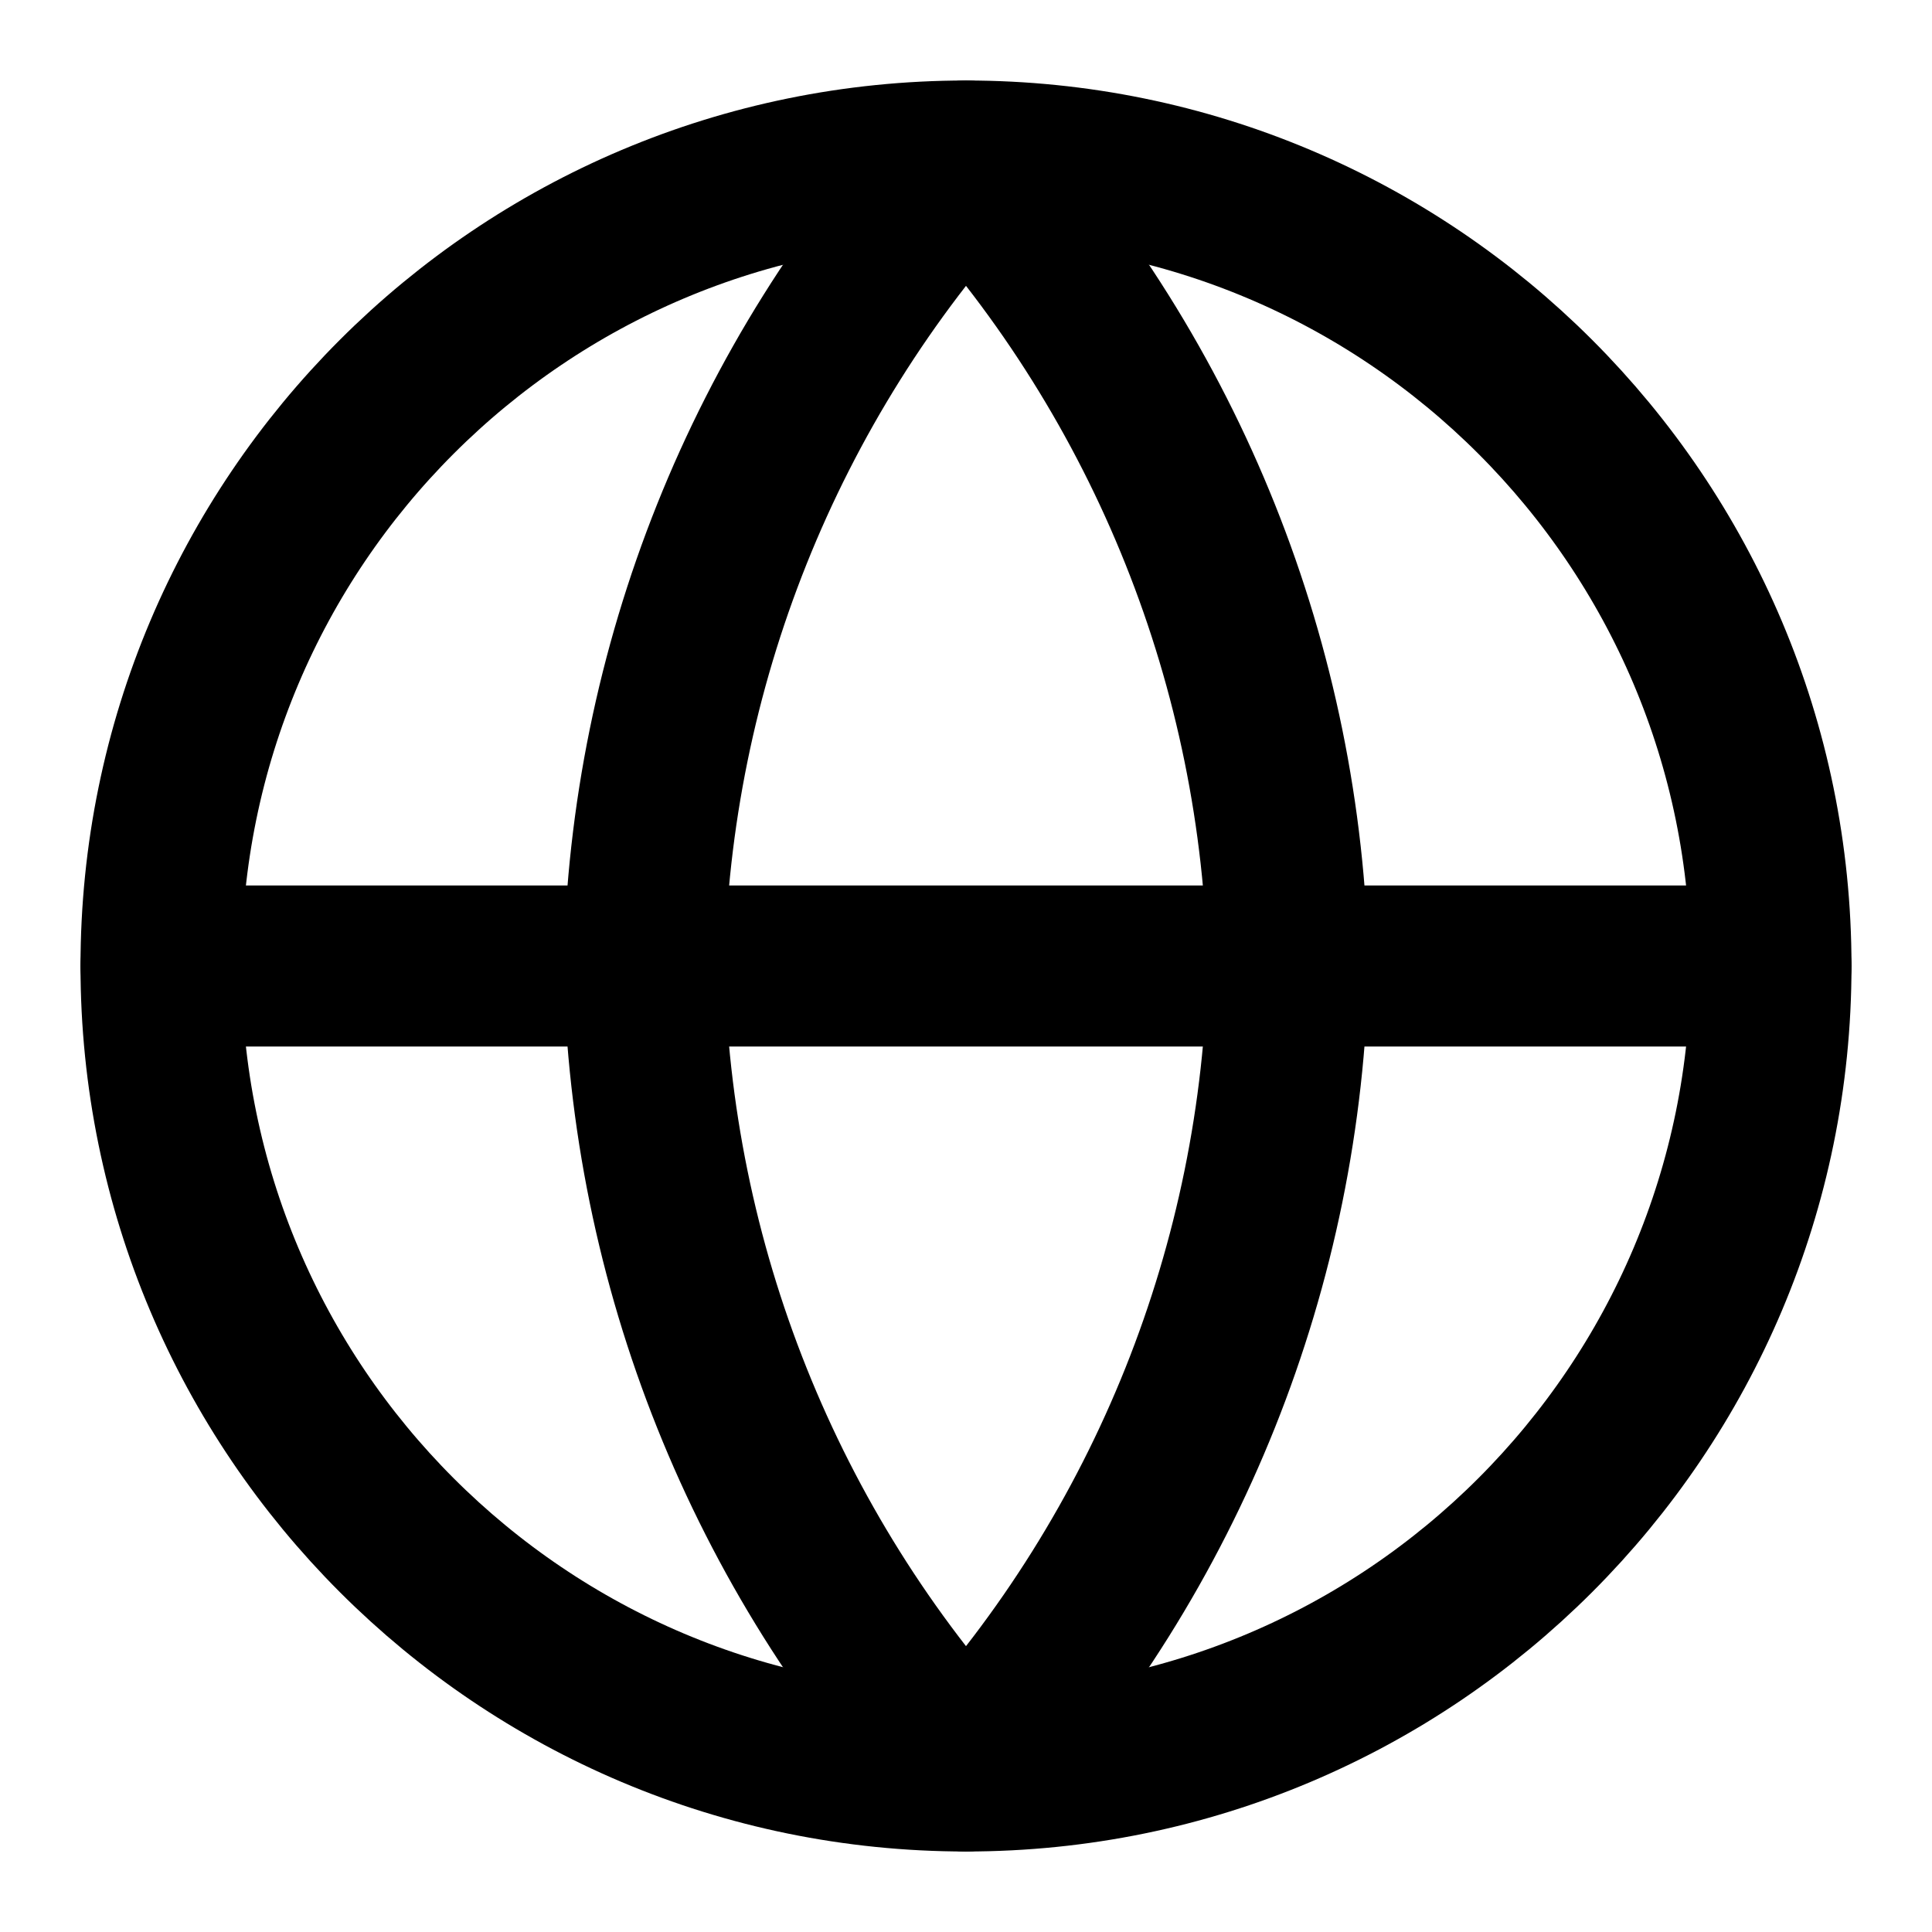
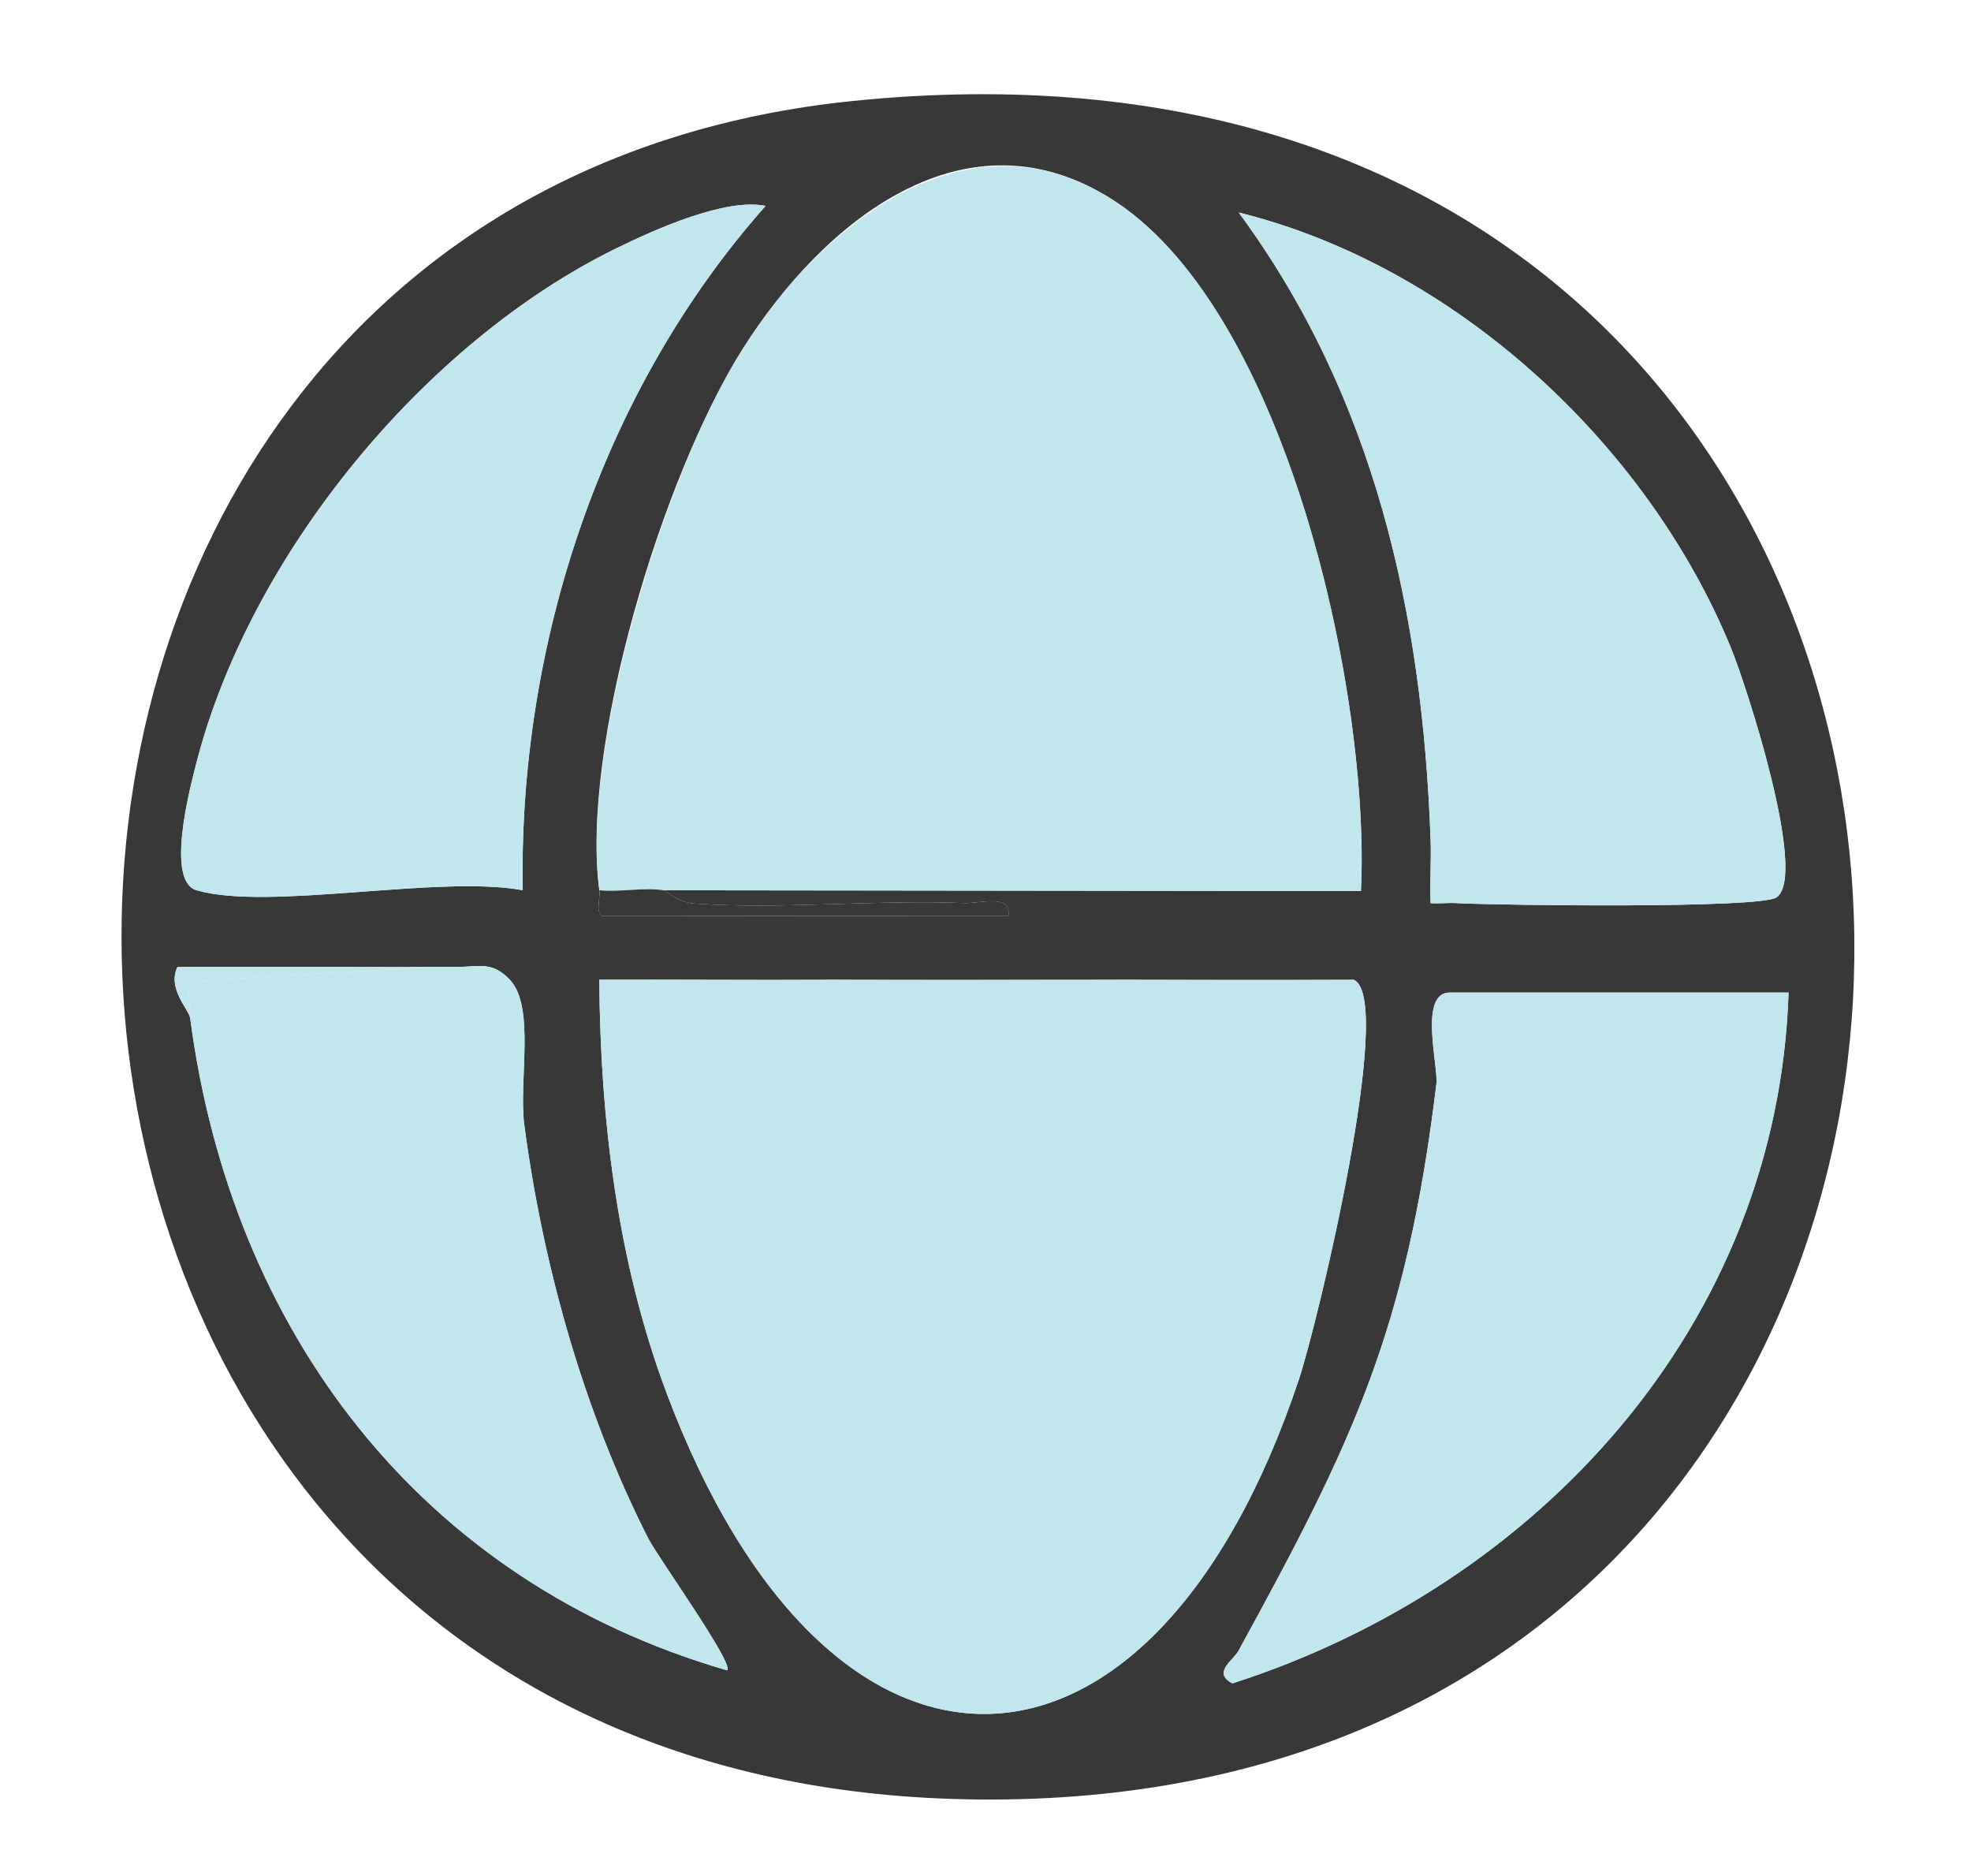
- <svg xmlns="http://www.w3.org/2000/svg" width="64" height="64" viewBox="0 0 24 24" fill="none" stroke="currentColor" stroke-width="2" stroke-linecap="round" stroke-linejoin="round" class="lucide lucide-globe">
-   <circle cx="12" cy="12" r="10" />
-   <line x1="2" x2="22" y1="12" y2="12" />
-   <path d="M12 2a15.3 15.3 0 0 1 4 10 15.3 15.3 0 0 1-4 10 15.3 15.3 0 0 1-4-10 15.3 15.3 0 0 1 4-10z" />
+ <svg xmlns="http://www.w3.org/2000/svg" id="Layer_1" data-name="Layer 1" viewBox="0 0 311.11 296">
+   <defs>
+     <style>
+       .cls-1 {
+         fill: #c1e6ed;
+       }
+ 
+       .cls-2 {
+         fill: #c1e6ed;
+       }
+ 
+       .cls-3 {
+         fill: #383838;
+       }
+ 
+       .cls-4 {
+         fill: #c1e6ed;
+       }
+ 
+       .cls-5 {
+         fill: #383838;
+       }
+     </style>
+   </defs>
+   <path class="cls-5" d="M134.56,15.94c206.01-21.04,210.31,274.41,15.45,267.94C-18.98,278.27-24.4,32.18,134.56,15.94ZM94.61,140.49c.2,1.46-1,4.29,1.2,4.08l63.37-.06c.47-3.52-4.58-1.9-7.03-2-13.95-.57-28.85,1.06-42.57.08-2.7-.19-4.28-2.01-4.89-2.1l110.12.13c1.51-30.71-11.54-90.91-38.77-108.82-23.44-15.42-46.1,3.14-58.84,23.31s-25.6,62.92-22.6,85.38ZM31.03,140.49c11.22,3.31,38.32-2.46,51.47,0-.67-38.8,12.49-78.86,38.34-107.99-6.27-1.29-17.29,3.62-23.58,6.7-30.3,14.85-57.76,48.29-66.24,81.11-1.12,4.32-4.87,18.75,0,20.19ZM225.81,132.42c.12,3.36-.13,6.75,0,10.11,1.34.1,2.69-.08,4.03-.01,6.9.36,47.91.89,50.57-.9,4.99-3.36-4.69-33.3-7.21-39.43-13.26-32.27-43.64-60.25-77.67-68.65,21.44,29.08,29,63.31,30.28,98.88ZM30.02,160.67c6.49,49.27,36.23,88.86,84.76,102.93,1.14-1.02-10.97-17.89-12.46-20.82-10.16-20.02-16.6-42.95-19.56-65.21-.92-6.92,1.77-18.68-2.28-22.95-2.71-2.85-4.65-2.12-8.07-2.02-1.34.04-2.7-.09-4.04,0H28c-1.62,3.44,1.85,6.74,2.02,8.07ZM130.94,154.62c-12.09.07-24.25-.05-36.34-.01.14,21.96,2.86,44.51,10.58,65.13,25.87,69.02,76.84,66.96,99.86-2.11,2.87-8.61,15.26-60.02,8.65-63.01h-82.75ZM282.32,156.64h-53.49c-4.96,0-1.77,11.62-2.11,14.45-4.73,38.86-13.07,56.31-31.25,89.45-.82,1.5-4.18,3.43-.94,5.12,48.4-15.57,86.05-56.66,87.78-109.01Z" />
+   <path class="cls-1" d="M130.94,154.62c27.55-.17,55.2.13,82.75,0,6.61,2.99-5.78,54.4-8.65,63.01-23.02,69.07-73.99,71.13-99.86,2.11-7.73-20.62-10.44-43.16-10.58-65.13,12.09-.04,24.25.08,36.34.01Z" />
+   <path class="cls-1" d="M104.7,140.49c-3.1-.48-6.86.33-10.09,0-3-22.46,10.38-66.04,22.6-85.38s35.4-38.73,58.84-23.31c27.23,17.91,40.28,78.11,38.77,108.82l-110.12-.13Z" />
+   <path class="cls-4" d="M282.32,156.64c-1.73,52.36-39.38,93.44-87.78,109.01-3.24-1.69.12-3.62.94-5.12,18.18-33.14,26.51-50.59,31.25-89.45.34-2.83-2.85-14.45,2.11-14.45h53.49Z" />
+   <path class="cls-4" d="M229.84,142.51l-4.04-10.09c-1.28-35.57-8.83-69.8-30.28-98.88,34.02,8.39,64.41,36.37,77.67,68.65,2.52,6.13,12.2,36.07,7.21,39.43-2.66,1.79-43.67,1.25-50.57.9Z" />
+   <path class="cls-4" d="M31.03,140.49c-4.88-1.44-1.12-15.86,0-20.19,8.48-32.82,35.94-66.26,66.24-81.11,6.29-3.08,17.31-7.99,23.58-6.7-25.85,29.13-39.01,69.2-38.34,107.99-13.15-2.46-40.25,3.31-51.47,0Z" />
+   <path class="cls-4" d="M72.41,152.6l8.07,2.02c4.05,4.27,1.36,16.03,2.28,22.95,2.96,22.26,9.4,45.19,19.56,65.21,1.49,2.93,13.6,19.8,12.46,20.82-48.54-14.06-78.27-53.66-84.76-102.93-.25-7.05-1.25-5.57,4.95-6.06,10.95-.86,22.94-1.32,33.4-2.01,1.33-.09,2.7.04,4.04,0Z" />
+   <path class="cls-3" d="M213.7,154.62c-27.56.13-55.2-.17-82.75,0h82.75Z" />
+   <path class="cls-3" d="M104.7,140.49c.61.09,2.19,1.91,4.89,2.1,13.71.98,28.62-.65,42.57-.08,2.45.1,7.51-1.52,7.03,2l-63.37.06c-2.2.22-1.01-2.61-1.2-4.08,3.23.33,6.99-.48,10.09,0Z" />
+   <path class="cls-2" d="M68.37,152.6c-10.47.7-22.45,1.15-33.4,2.01-6.2.49-5.19-.99-4.95,6.06-.18-1.33-3.65-4.64-2.02-8.06h40.37Z" />
+   <path class="cls-2" d="M229.84,142.51c-1.34-.07-2.7.11-4.03.01-.13-3.35.12-6.75,0-10.11l4.04,10.09Z" />
+   <path class="cls-2" d="M80.48,154.62l-8.07-2.02c3.42-.11,5.37-.83,8.07,2.02Z" />
</svg>
